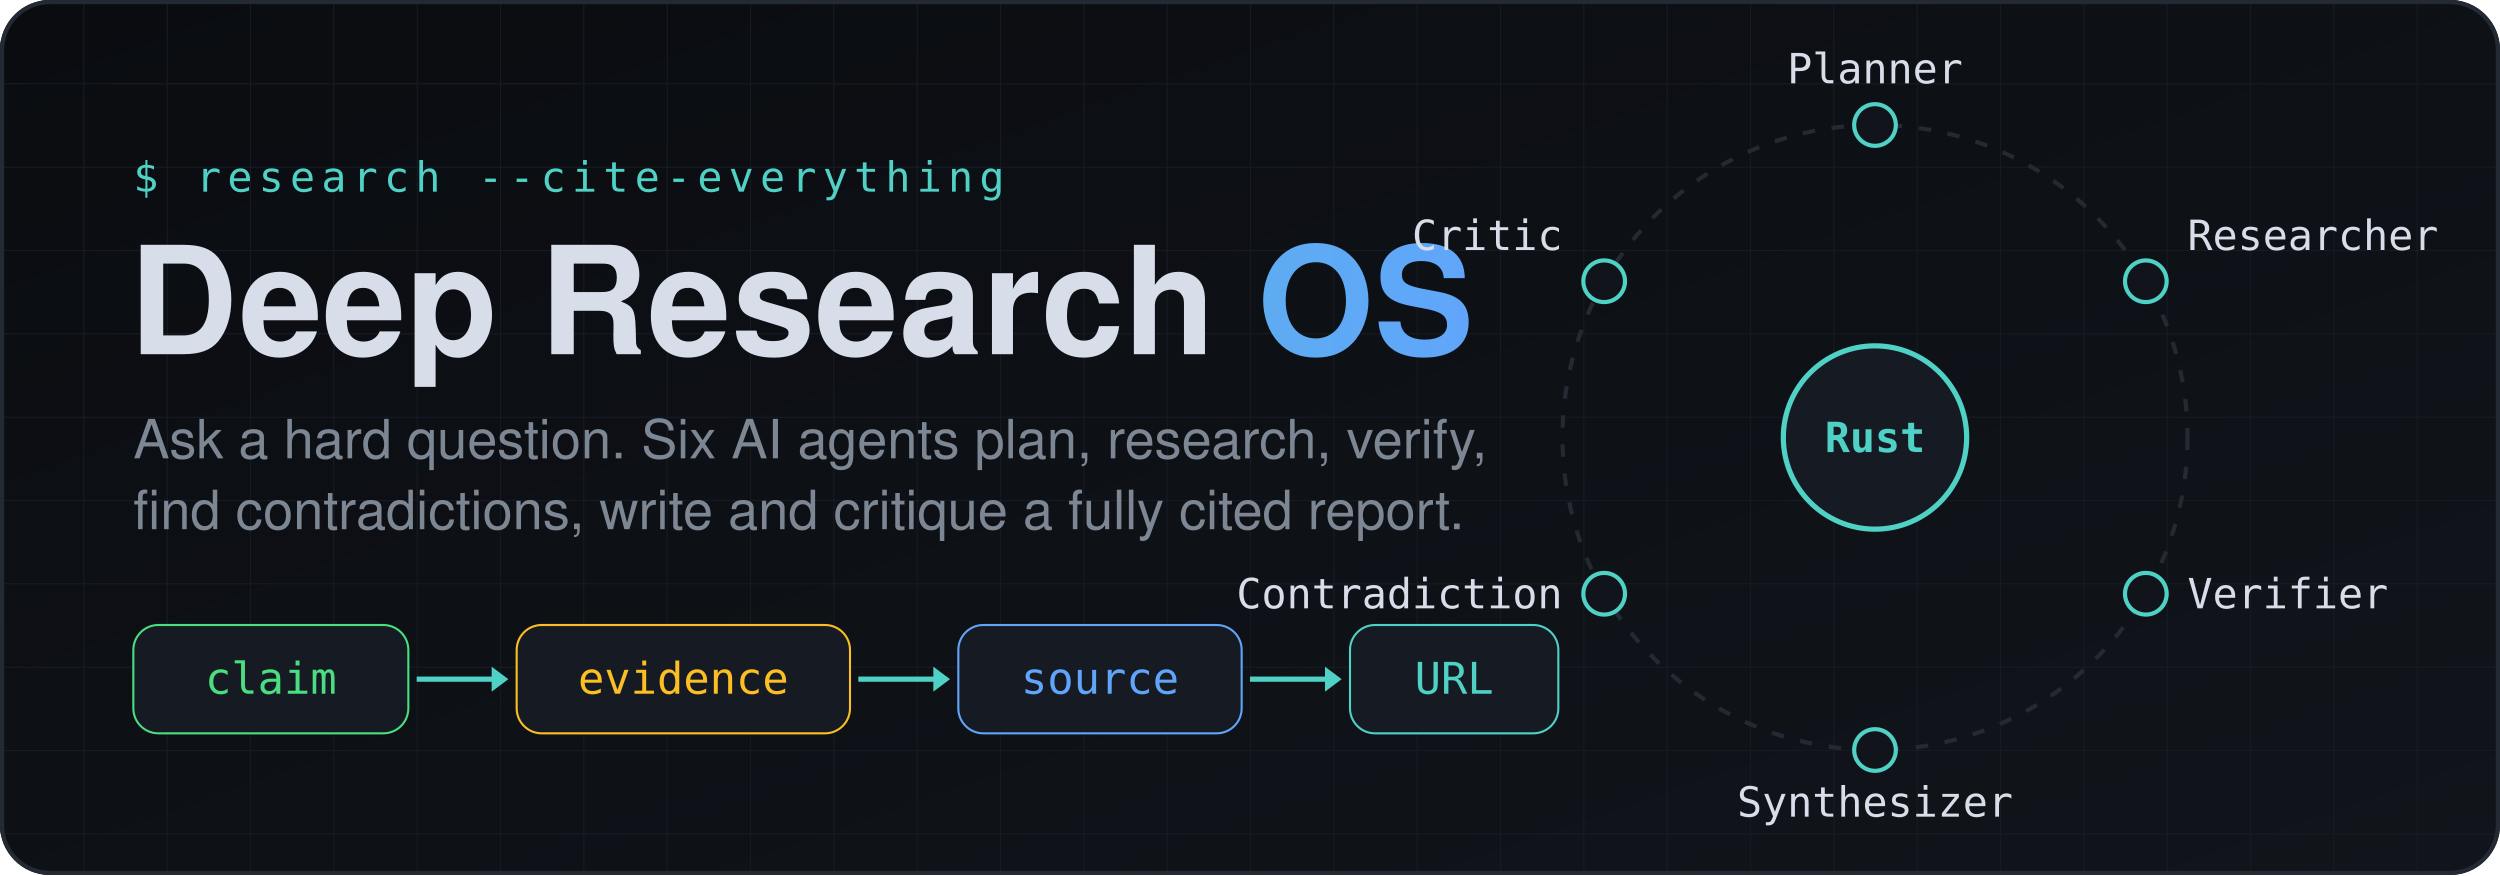
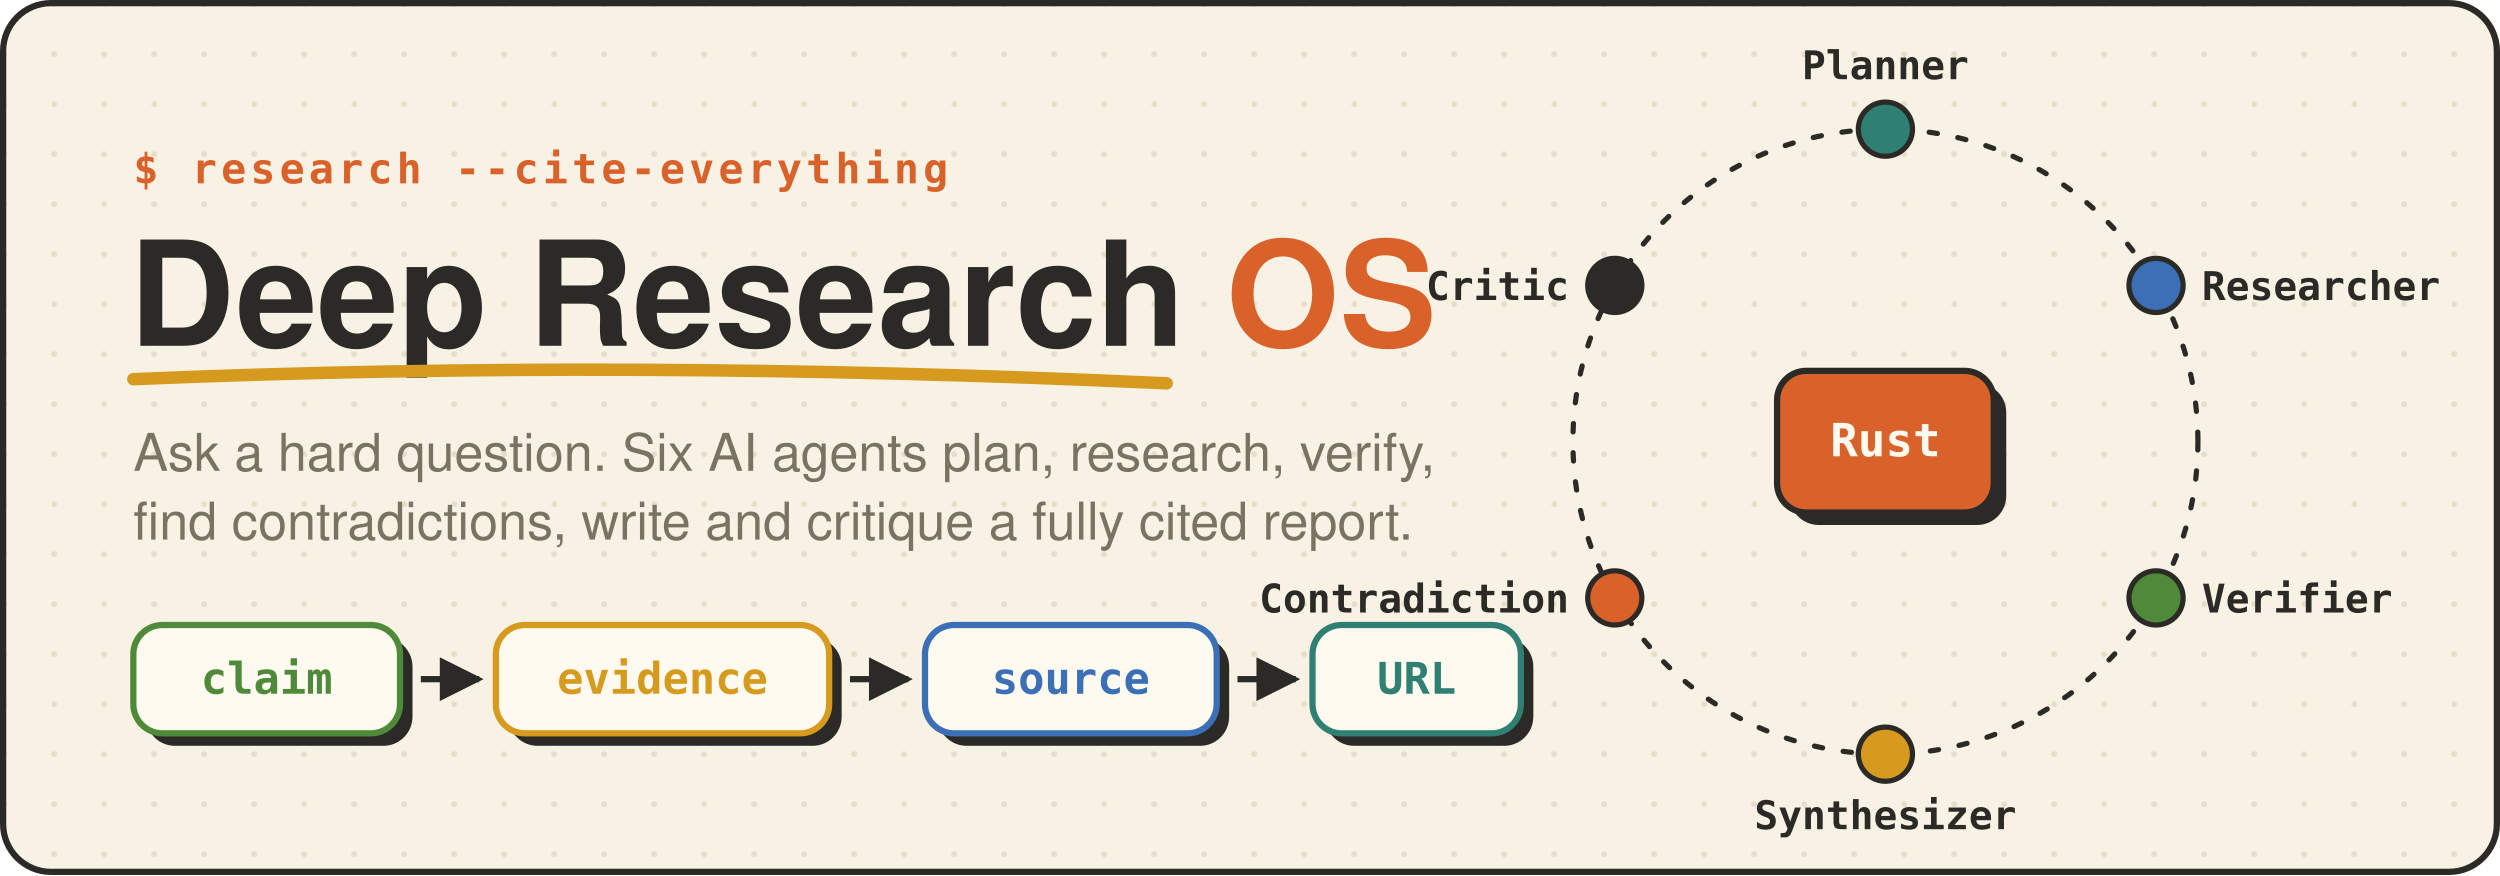
<svg xmlns="http://www.w3.org/2000/svg" viewBox="0 0 1200 420" width="1200" height="420" role="img" aria-labelledby="t d">
  <defs>
-     <linearGradient id="bg" x1="0" y1="0" x2="1" y2="1">
-       <stop offset="0" stop-color="#0a0c10" />
-       <stop offset="1" stop-color="#11151b" />
-     </linearGradient>
-     <linearGradient id="ac" x1="0" x2="1">
-       <stop offset="0" stop-color="#4fd1c5" />
-       <stop offset="1" stop-color="#60a5fa" />
-     </linearGradient>
-     <pattern id="g" width="40" height="40" patternUnits="userSpaceOnUse">
-       <path d="M40 0H0V40" fill="none" stroke="#161b23" stroke-width="1" />
+     <pattern id="dots" width="24" height="24" patternUnits="userSpaceOnUse">
+       <circle cx="2" cy="2" r="1.4" fill="#d9cdb4" />
    </pattern>
+     <marker id="ar" viewBox="0 0 10 10" refX="9" refY="5" markerWidth="7" markerHeight="7" orient="auto">
+       <path d="M0 0L10 5L0 10z" fill="#2b2a26" />
+     </marker>
+     <marker id="arl" viewBox="0 0 10 10" refX="9" refY="5" markerWidth="7" markerHeight="7" orient="auto">
+       <path d="M0 0L10 5L0 10z" fill="#d9622b" />
+     </marker>
  </defs>
-   <rect width="1200" height="420" rx="24" fill="url(#bg)" />
-   <rect width="1200" height="420" rx="24" fill="url(#g)" />
-   <rect x="1" y="1" width="1198" height="418" rx="23" fill="none" stroke="#232a34" stroke-width="2" />
+   <rect width="1200" height="420" rx="24" fill="#f8f2e4" />
+   <rect width="1200" height="420" rx="24" fill="url(#dots)" opacity=".55" />
+   <rect x="1.5" y="1.5" width="1197" height="417" rx="23" fill="none" stroke="#2b2a26" stroke-width="3" />
  <g font-family="-apple-system,BlinkMacSystemFont,'Segoe UI',Helvetica,Arial,sans-serif">
-     <text x="64" y="92" fill="#4fd1c5" font-size="20" font-family="ui-monospace,SFMono-Regular,Menlo,Consolas,monospace" letter-spacing="3">$ research --cite-everything</text>
-     <text x="62" y="170" fill="#d8dee9" font-size="72" font-weight="800">Deep Research <tspan fill="url(#ac)">OS</tspan>
+     <text x="64" y="88" fill="#d9622b" font-size="20" font-family="ui-monospace,SFMono-Regular,Menlo,Consolas,monospace" letter-spacing="2" font-weight="700">$ research --cite-everything</text>
+     <text x="62" y="166" fill="#2b2a26" font-size="70" font-weight="800">Deep Research <tspan fill="#d9622b">OS</tspan>
    </text>
-     <text x="64" y="220" fill="#7d8794" font-size="26">Ask a hard question. Six AI agents plan, research, verify,</text>
-     <text x="64" y="254" fill="#7d8794" font-size="26">find contradictions, write and critique a fully cited report.</text>
-     <g font-family="ui-monospace,SFMono-Regular,Menlo,Consolas,monospace" font-size="21">
-       <rect x="64" y="300" width="132" height="52" rx="12" fill="#161b23" stroke="#4ade80" />
-       <text x="130" y="333" fill="#4ade80" text-anchor="middle">claim</text>
-       <path d="M200 326h40" stroke="#4fd1c5" stroke-width="2.5" />
-       <path d="M236 320l8 6-8 6z" fill="#4fd1c5" />
-       <rect x="248" y="300" width="160" height="52" rx="12" fill="#161b23" stroke="#fbbf24" />
-       <text x="328" y="333" fill="#fbbf24" text-anchor="middle">evidence</text>
-       <path d="M412 326h40" stroke="#4fd1c5" stroke-width="2.5" />
-       <path d="M448 320l8 6-8 6z" fill="#4fd1c5" />
-       <rect x="460" y="300" width="136" height="52" rx="12" fill="#161b23" stroke="#60a5fa" />
-       <text x="528" y="333" fill="#60a5fa" text-anchor="middle">source</text>
-       <path d="M600 326h40" stroke="#4fd1c5" stroke-width="2.5" />
-       <path d="M636 320l8 6-8 6z" fill="#4fd1c5" />
-       <rect x="648" y="300" width="100" height="52" rx="12" fill="#161b23" stroke="#4fd1c5" />
-       <text x="698" y="333" fill="#4fd1c5" text-anchor="middle">URL</text>
-     </g>
+     <path d="M64 182 Q 300 172 560 184" stroke="#d69a1f" stroke-width="6" fill="none" stroke-linecap="round" />
+     <text x="64" y="226" fill="#7a7263" font-size="25">Ask a hard question. Six AI agents plan, research, verify,</text>
+     <text x="64" y="259" fill="#7a7263" font-size="25">find contradictions, write and critique a fully cited report.</text>
  </g>
-   <g transform="translate(900 210)" font-family="ui-monospace,SFMono-Regular,Menlo,Consolas,monospace" font-size="20">
-     <circle r="150" fill="none" stroke="#232a34" stroke-width="2" stroke-dasharray="6 8" />
-     <circle r="44" fill="#161b23" stroke="#4fd1c5" stroke-width="2.5" />
-     <text y="7" fill="#4fd1c5" text-anchor="middle" font-weight="700">Rust</text>
-     <g fill="#11151b" stroke="#4fd1c5" stroke-width="2">
-       <circle cx="0" cy="-150" r="10" />
-       <circle cx="130" cy="-75" r="10" />
-       <circle cx="130" cy="75" r="10" />
-       <circle cx="0" cy="150" r="10" />
-       <circle cx="-130" cy="75" r="10" />
-       <circle cx="-130" cy="-75" r="10" />
-     </g>
-     <g fill="#d8dee9" text-anchor="middle">
-       <text x="0" y="-170">Planner</text>
-       <text x="150" y="-90" text-anchor="start">Researcher</text>
-       <text x="150" y="82" text-anchor="start">Verifier</text>
-       <text x="0" y="182">Synthesizer</text>
-       <text x="-150" y="82" text-anchor="end">Contradiction</text>
-       <text x="-150" y="-90" text-anchor="end">Critic</text>
-     </g>
+   <g font-family="ui-monospace,SFMono-Regular,Menlo,Consolas,monospace" font-size="21" font-weight="700">
+     <rect x="70" y="306" width="128" height="52" rx="14" fill="#2b2a26" />
+     <rect x="64" y="300" width="128" height="52" rx="14" fill="#fffaf0" stroke="#4f8a3a" stroke-width="3" />
+     <text x="128.0" y="333" fill="#4f8a3a" text-anchor="middle">claim</text>
+     <path d="M202 326h28" stroke="#2b2a26" stroke-width="3" marker-end="url(#ar)" />
+     <rect x="244" y="306" width="160" height="52" rx="14" fill="#2b2a26" />
+     <rect x="238" y="300" width="160" height="52" rx="14" fill="#fffaf0" stroke="#d69a1f" stroke-width="3" />
+     <text x="318.0" y="333" fill="#d69a1f" text-anchor="middle">evidence</text>
+     <path d="M408 326h28" stroke="#2b2a26" stroke-width="3" marker-end="url(#ar)" />
+     <rect x="450" y="306" width="140" height="52" rx="14" fill="#2b2a26" />
+     <rect x="444" y="300" width="140" height="52" rx="14" fill="#fffaf0" stroke="#3b6fb6" stroke-width="3" />
+     <text x="514.0" y="333" fill="#3b6fb6" text-anchor="middle">source</text>
+     <path d="M594 326h28" stroke="#2b2a26" stroke-width="3" marker-end="url(#ar)" />
+     <rect x="636" y="306" width="100" height="52" rx="14" fill="#2b2a26" />
+     <rect x="630" y="300" width="100" height="52" rx="14" fill="#fffaf0" stroke="#2f7f73" stroke-width="3" />
+     <text x="680.0" y="333" fill="#2f7f73" text-anchor="middle">URL</text>
+   </g>
+   <g font-family="ui-monospace,SFMono-Regular,Menlo,Consolas,monospace" font-size="19" font-weight="700">
+     <circle cx="905" cy="212" r="150" fill="none" stroke="#2b2a26" stroke-width="2.5" stroke-dasharray="4 10" stroke-linecap="round" />
+     <rect x="859" y="184" width="104" height="68" rx="14" fill="#2b2a26" />
+     <rect x="853" y="178" width="104" height="68" rx="14" fill="#d9622b" stroke="#2b2a26" stroke-width="3" />
+     <text x="905" y="219" fill="#fffaf0" text-anchor="middle" font-size="22">Rust</text>
+     <circle cx="905.0" cy="62.0" r="13" fill="#2f7f73" stroke="#2b2a26" stroke-width="2.5" />
+     <text x="905.0" y="38.0" fill="#2b2a26" text-anchor="middle">Planner</text>
+     <circle cx="1034.9" cy="137.0" r="13" fill="#3b6fb6" stroke="#2b2a26" stroke-width="2.5" />
+     <text x="1056.9" y="144.0" fill="#2b2a26" text-anchor="start">Researcher</text>
+     <circle cx="1034.9" cy="287.0" r="13" fill="#4f8a3a" stroke="#2b2a26" stroke-width="2.5" />
+     <text x="1056.9" y="294.0" fill="#2b2a26" text-anchor="start">Verifier</text>
+     <circle cx="905.0" cy="362.0" r="13" fill="#d69a1f" stroke="#2b2a26" stroke-width="2.5" />
+     <text x="905.0" y="398.0" fill="#2b2a26" text-anchor="middle">Synthesizer</text>
+     <circle cx="775.1" cy="287.0" r="13" fill="#d9622b" stroke="#2b2a26" stroke-width="2.5" />
+     <text x="753.1" y="294.0" fill="#2b2a26" text-anchor="end">Contradiction</text>
+     <circle cx="775.1" cy="137.0" r="13" fill="#2b2a26" stroke="#2b2a26" stroke-width="2.5" />
+     <text x="753.1" y="144.0" fill="#2b2a26" text-anchor="end">Critic</text>
  </g>
</svg>
